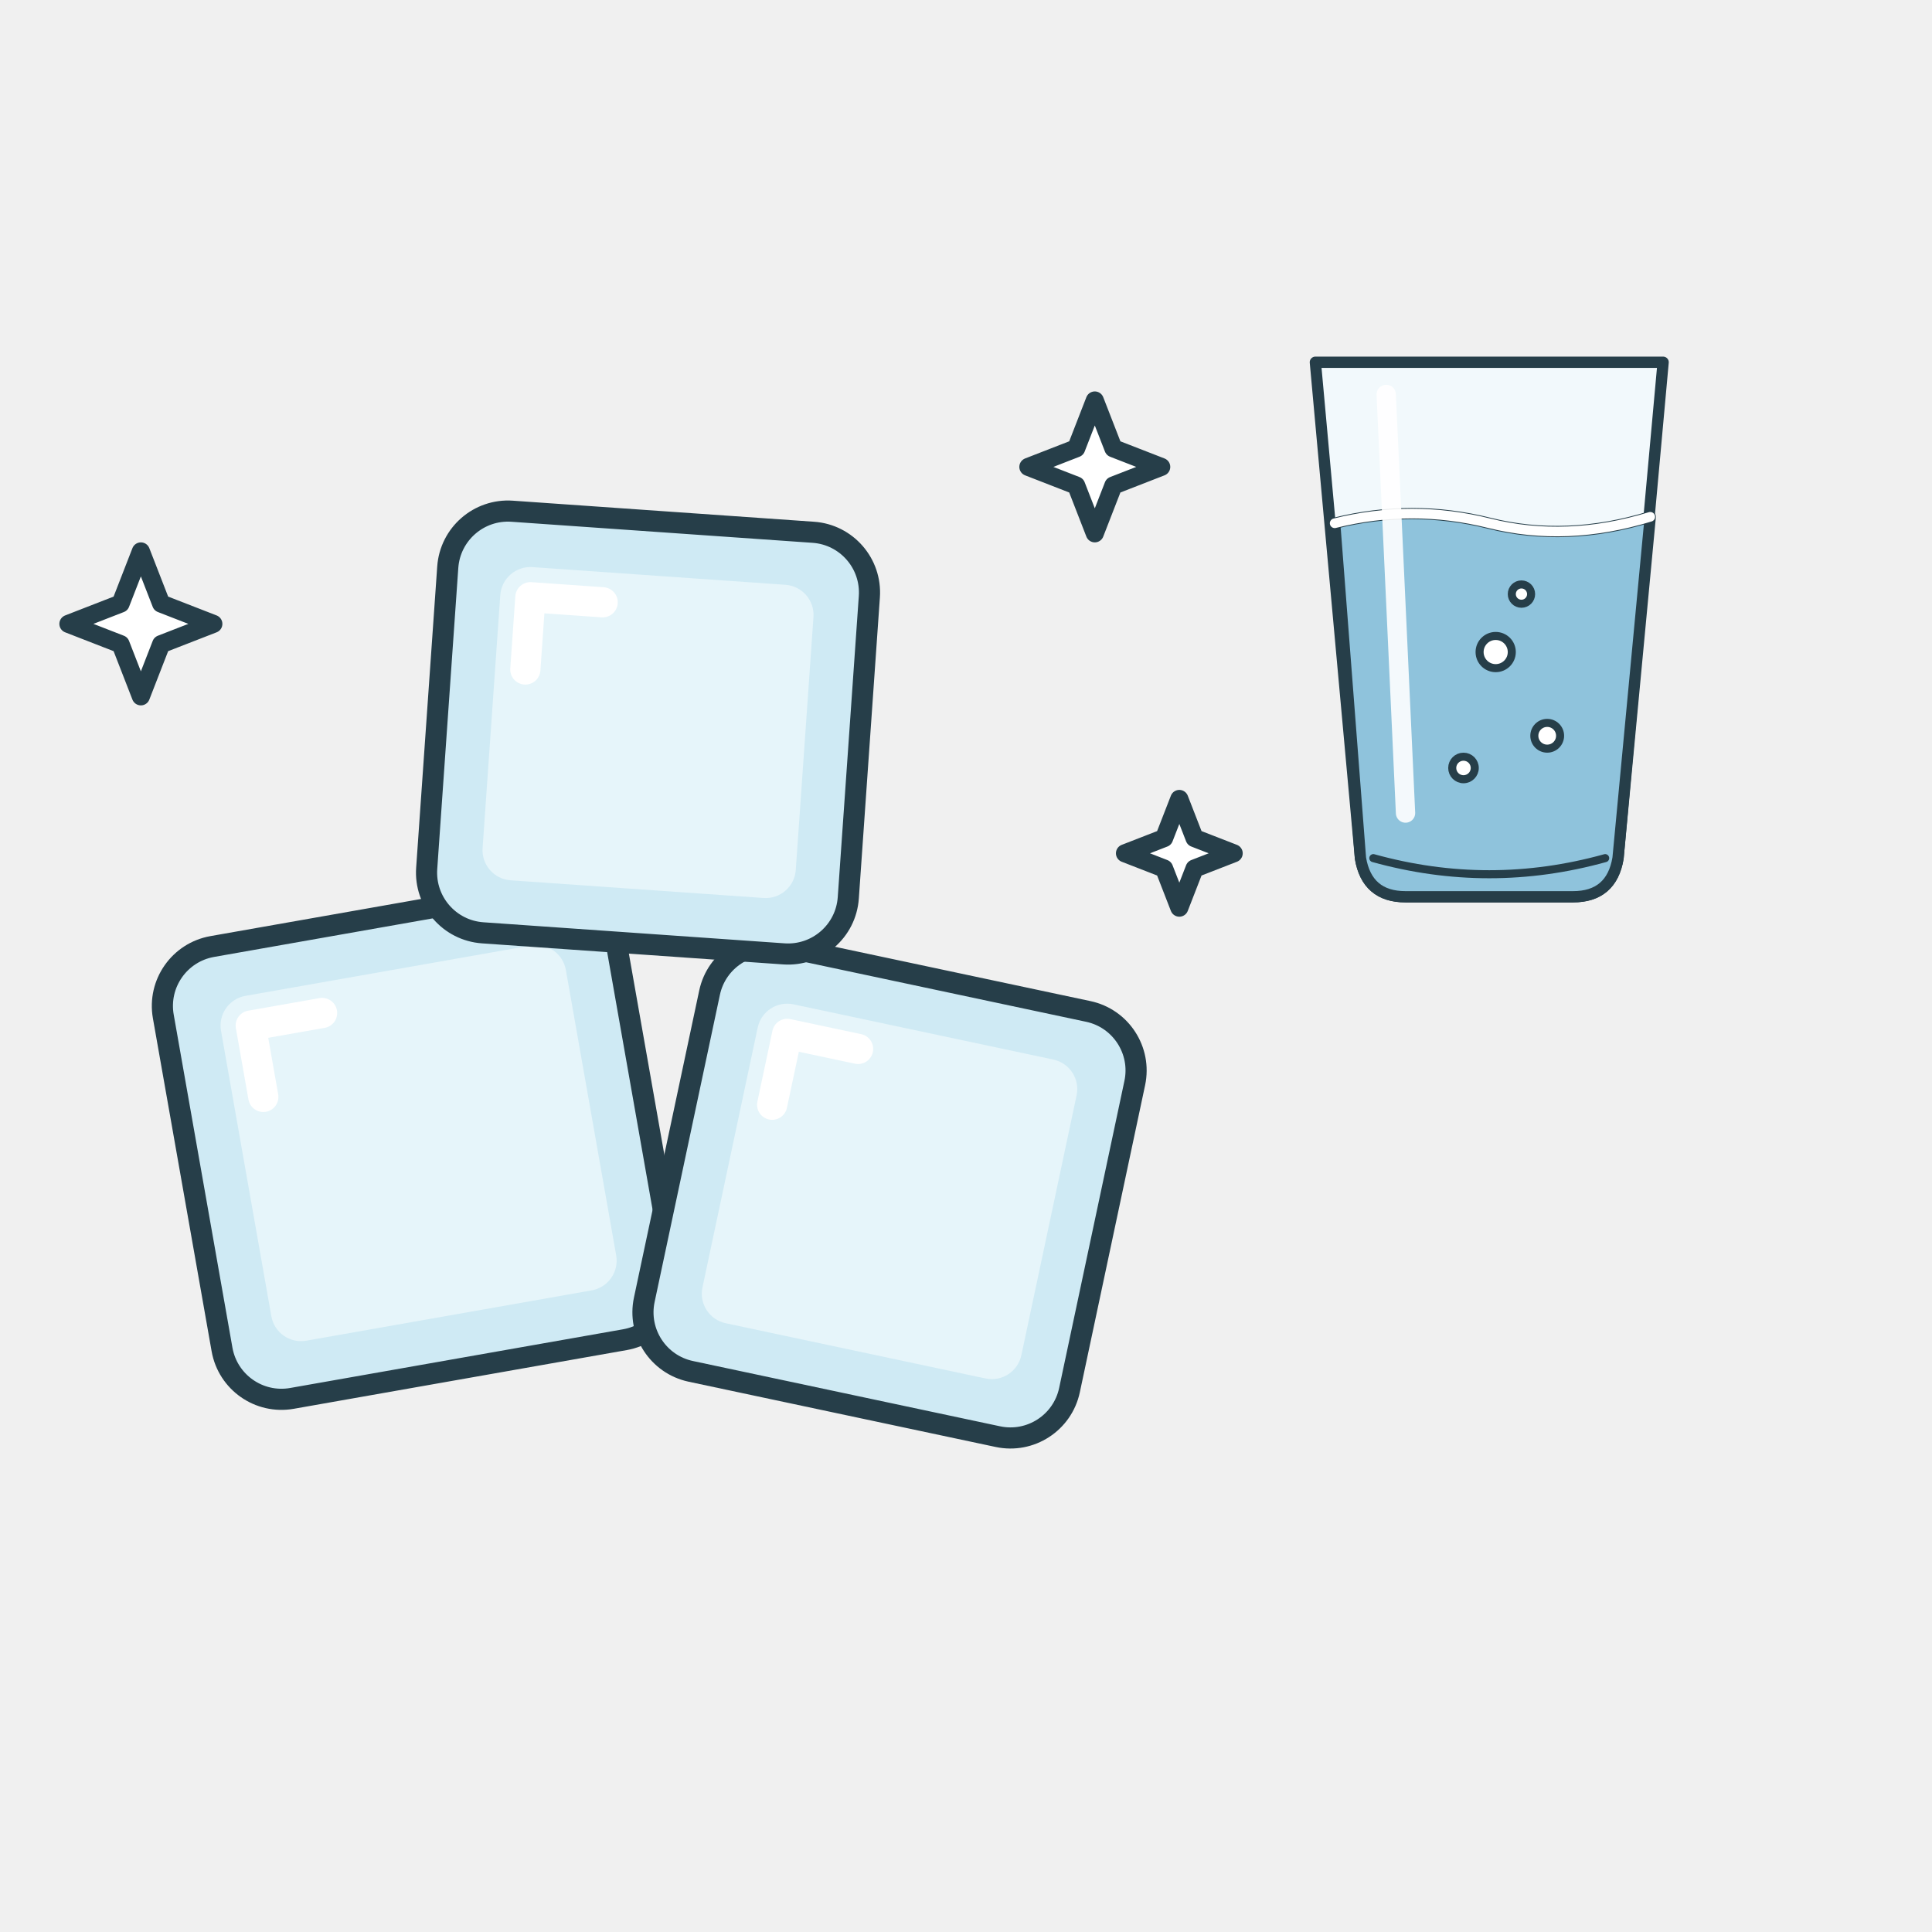
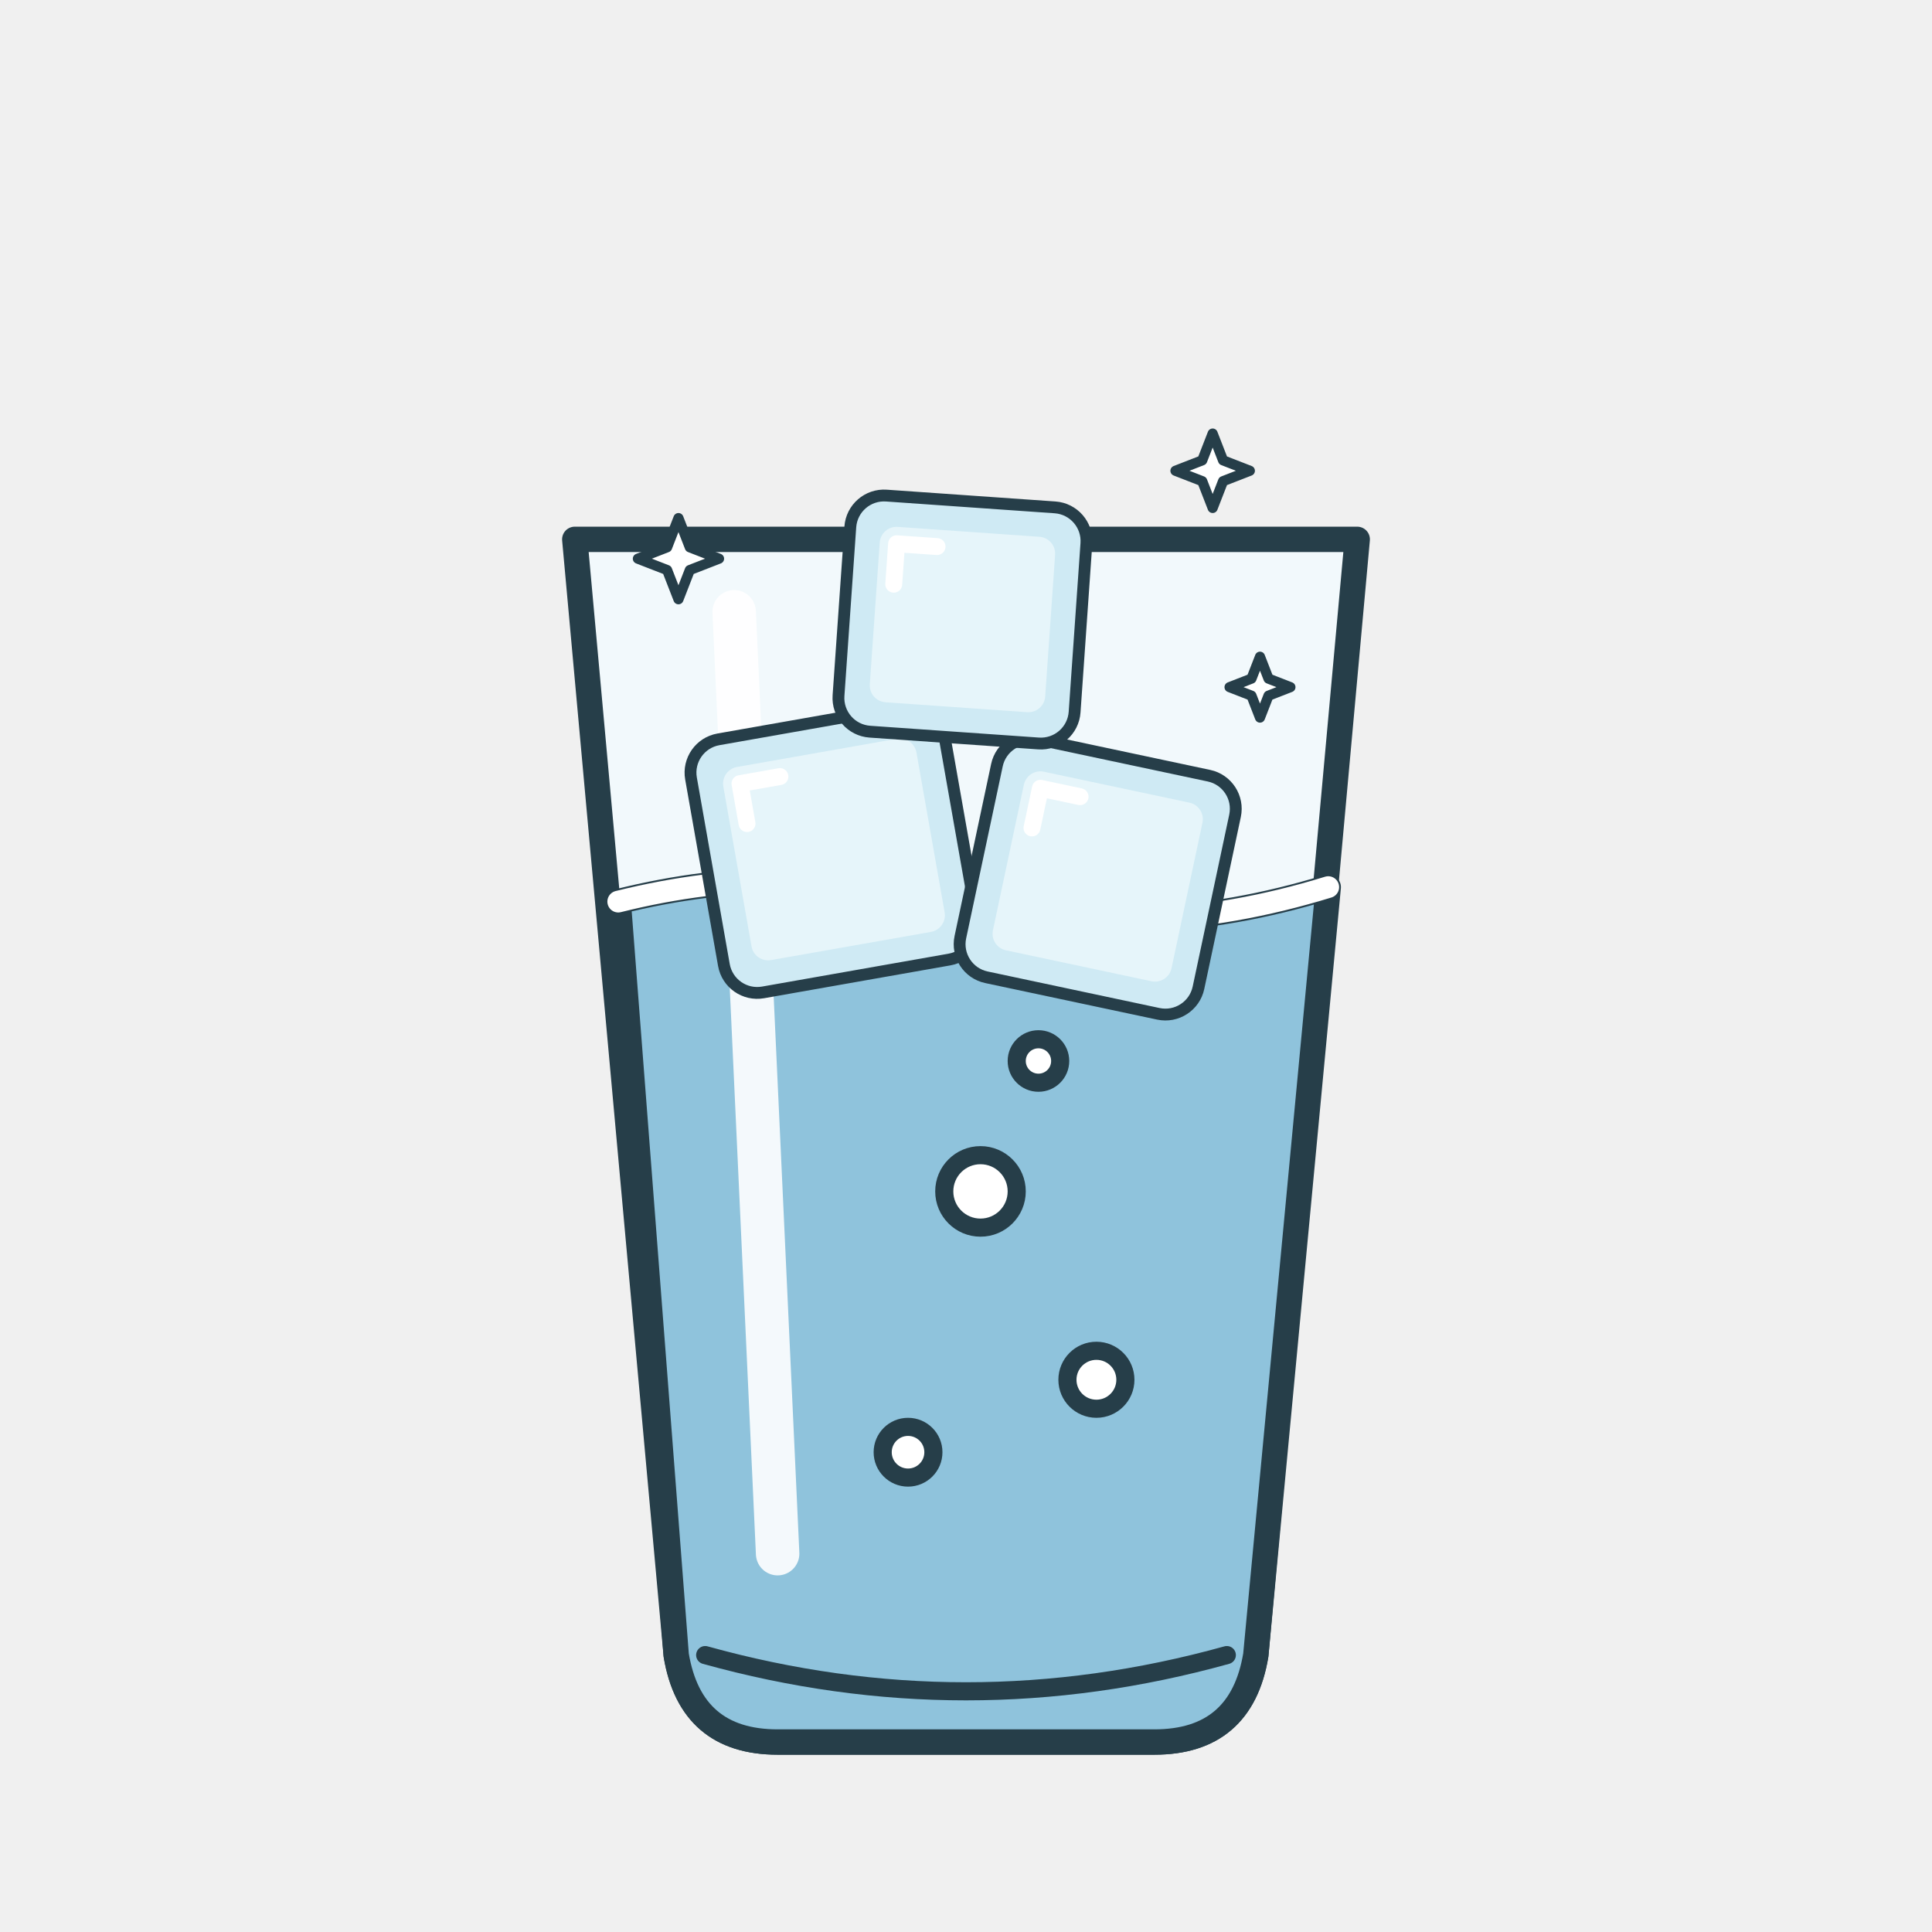
<svg xmlns="http://www.w3.org/2000/svg" viewBox="0 0 240 240">
  <g stroke="#263e49" stroke-width="3.5" stroke-linecap="round" stroke-linejoin="round">
-     <g transform="translate(-8 25) scale(.75)">
+     <g transform="translate(12 22) scale(.9)">
+       <g stroke="#263e49" stroke-width="3.5" stroke-linecap="round" stroke-linejoin="round">
+         <path d="M66 50 L174 50 L160 204 Q158 216 146 216 L94 216 Q82 216 80 204 Z" fill="#f2f9fc" />
+         <path d="M72 100 Q96 94 120 100 Q144 106 170 98 L160 204 Q158 216 146 216 L94 216 Q82 216 80 204 Z" fill="#8fc3dc" />
+         <path d="M72 100 Q96 94 120 100 Q144 106 170 98" fill="none" stroke="#ffffff" stroke-width="3" />
+         <path d="M88 60 L94 190" fill="none" stroke="#ffffff" stroke-width="6" stroke-opacity="0.9" />
+         <path d="M84 204 Q120 214 156 204" fill="none" stroke-width="2.5" />
+         <circle cx="122" cy="140" r="5" fill="#ffffff" stroke-width="2.5" />
+         <circle cx="138" cy="166" r="4" fill="#ffffff" stroke-width="2.5" />
+         <circle cx="112" cy="176" r="3.5" fill="#ffffff" stroke-width="2.5" />
+         <circle cx="130" cy="122" r="3" fill="#ffffff" stroke-width="2.5" />
+       </g>
+     </g>
+     <g transform="translate(70 40) scale(.42)">
      <g stroke="#263e49" stroke-width="3.5" stroke-linecap="round" stroke-linejoin="round">
        <g transform="translate(80 156) rotate(-10)">
          <rect x="-38.0" y="-38.0" width="76" height="76" rx="10" fill="#cfeaf4" />
          <rect x="-29.0" y="-29.0" width="58" height="58" rx="5" fill="#e6f5fa" stroke="none" />
          <path d="M-24.0 -12.0 L-24.0 -24.0 L-12.0 -24.0" fill="none" stroke="#ffffff" stroke-width="5" />
        </g>
        <g transform="translate(158 164) rotate(12)">
          <rect x="-36.0" y="-36.0" width="72" height="72" rx="10" fill="#cfeaf4" />
          <rect x="-27.0" y="-27.0" width="54" height="54" rx="5" fill="#e6f5fa" stroke="none" />
          <path d="M-22.0 -10.0 L-22.0 -22.0 L-10.0 -22.0" fill="none" stroke="#ffffff" stroke-width="5" />
        </g>
        <g transform="translate(118 88) rotate(4)">
          <rect x="-35.0" y="-35.0" width="70" height="70" rx="10" fill="#cfeaf4" />
          <rect x="-26.0" y="-26.0" width="52" height="52" rx="5" fill="#e6f5fa" stroke="none" />
          <path d="M-21.0 -9.0 L-21.0 -21.0 L-9.0 -21.0" fill="none" stroke="#ffffff" stroke-width="5" />
        </g>
        <path d="M34 58 L37.36 66.64 L46 70 L37.36 73.36 L34 82 L30.64 73.36 L22 70 L30.64 66.64 Z" fill="#ffffff" stroke-width="3" />
        <path d="M206 99 L208.52 105.48 L215 108 L208.52 110.52 L206 117 L203.48 110.52 L197 108 L203.48 105.48 Z" fill="#ffffff" stroke-width="3" />
        <path d="M192 33 L195.08 40.92 L203 44 L195.08 47.08 L192 55 L188.92 47.08 L181 44 L188.92 40.92 Z" fill="#ffffff" stroke-width="3" />
      </g>
    </g>
-     <g transform="translate(137 25) scale(.4)">
-       <g stroke="#263e49" stroke-width="3.5" stroke-linecap="round" stroke-linejoin="round">
-         <path d="M66 50 L174 50 L160 204 Q158 216 146 216 L94 216 Q82 216 80 204 Z" fill="#f2f9fc" />
-         <path d="M72 100 Q96 94 120 100 Q144 106 170 98 L160 204 Q158 216 146 216 L94 216 Q82 216 80 204 Z" fill="#8fc3dc" />
-         <path d="M72 100 Q96 94 120 100 Q144 106 170 98" fill="none" stroke="#ffffff" stroke-width="3" />
-         <path d="M88 60 L94 190" fill="none" stroke="#ffffff" stroke-width="6" stroke-opacity="0.9" />
-         <path d="M84 204 Q120 214 156 204" fill="none" stroke-width="2.5" />
-         <circle cx="122" cy="140" r="5" fill="#ffffff" stroke-width="2.5" />
-         <circle cx="138" cy="166" r="4" fill="#ffffff" stroke-width="2.5" />
-         <circle cx="112" cy="176" r="3.5" fill="#ffffff" stroke-width="2.5" />
-         <circle cx="130" cy="122" r="3" fill="#ffffff" stroke-width="2.5" />
-       </g>
-     </g>
  </g>
</svg>
